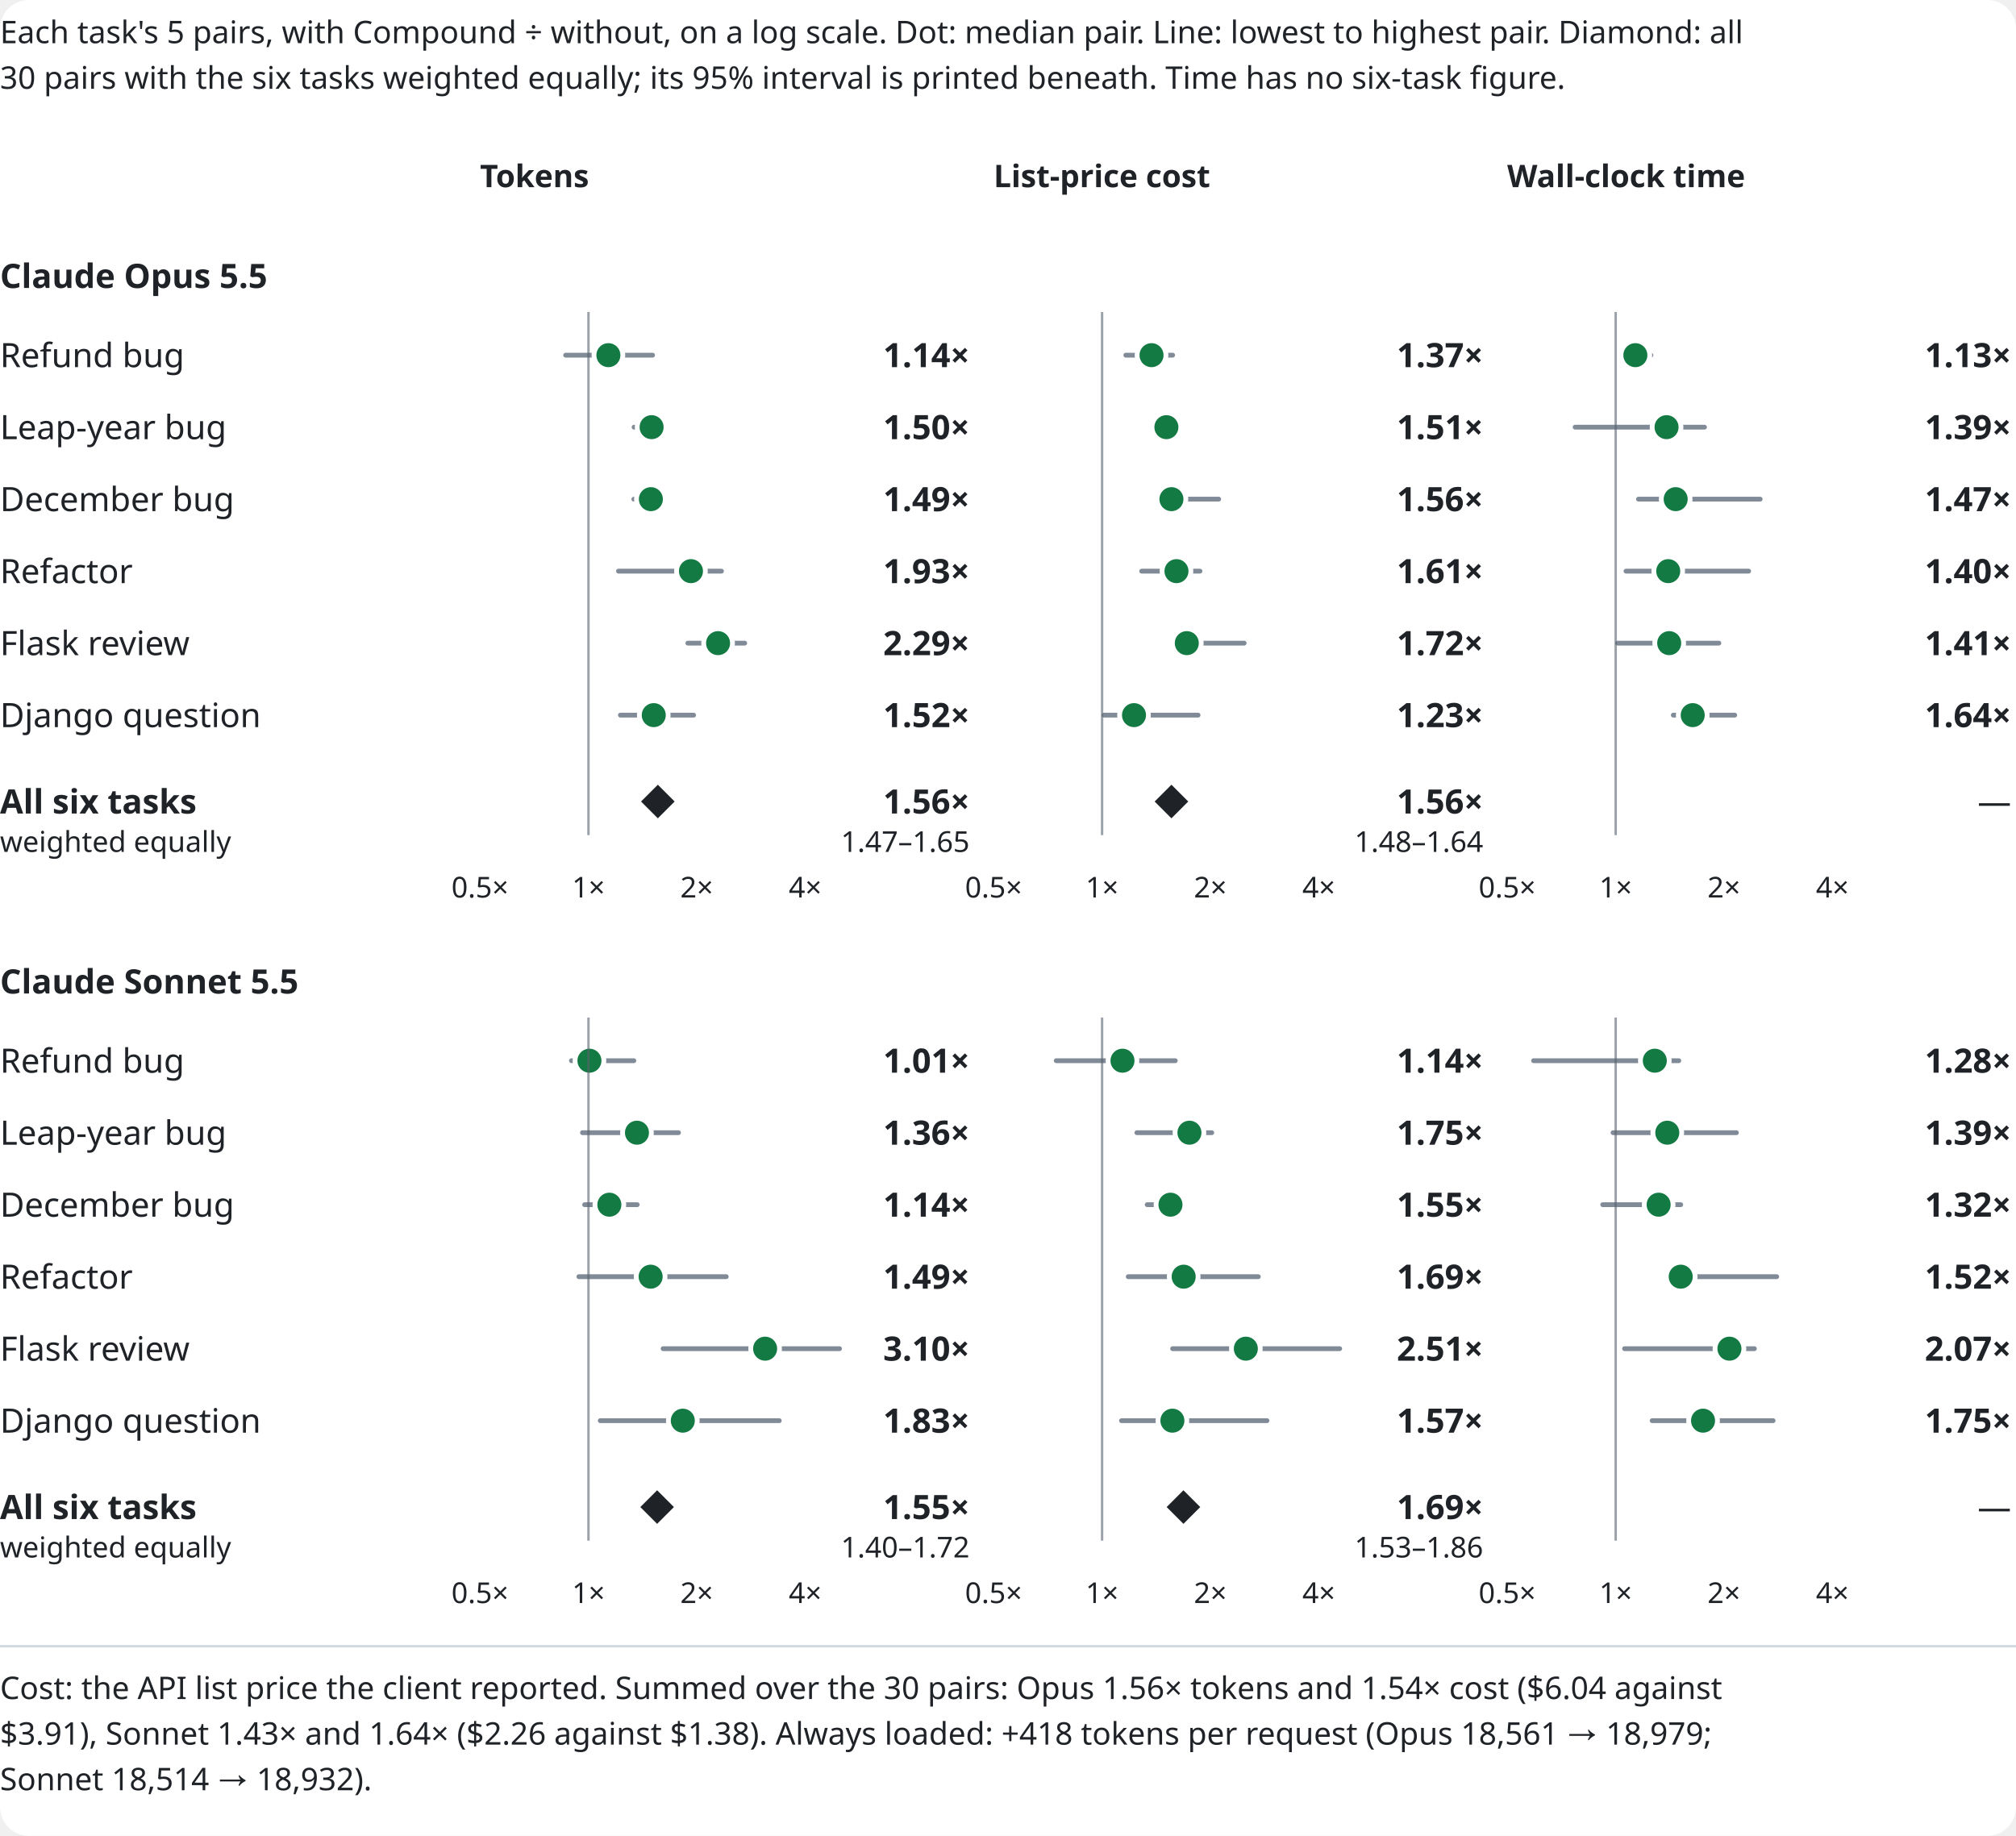
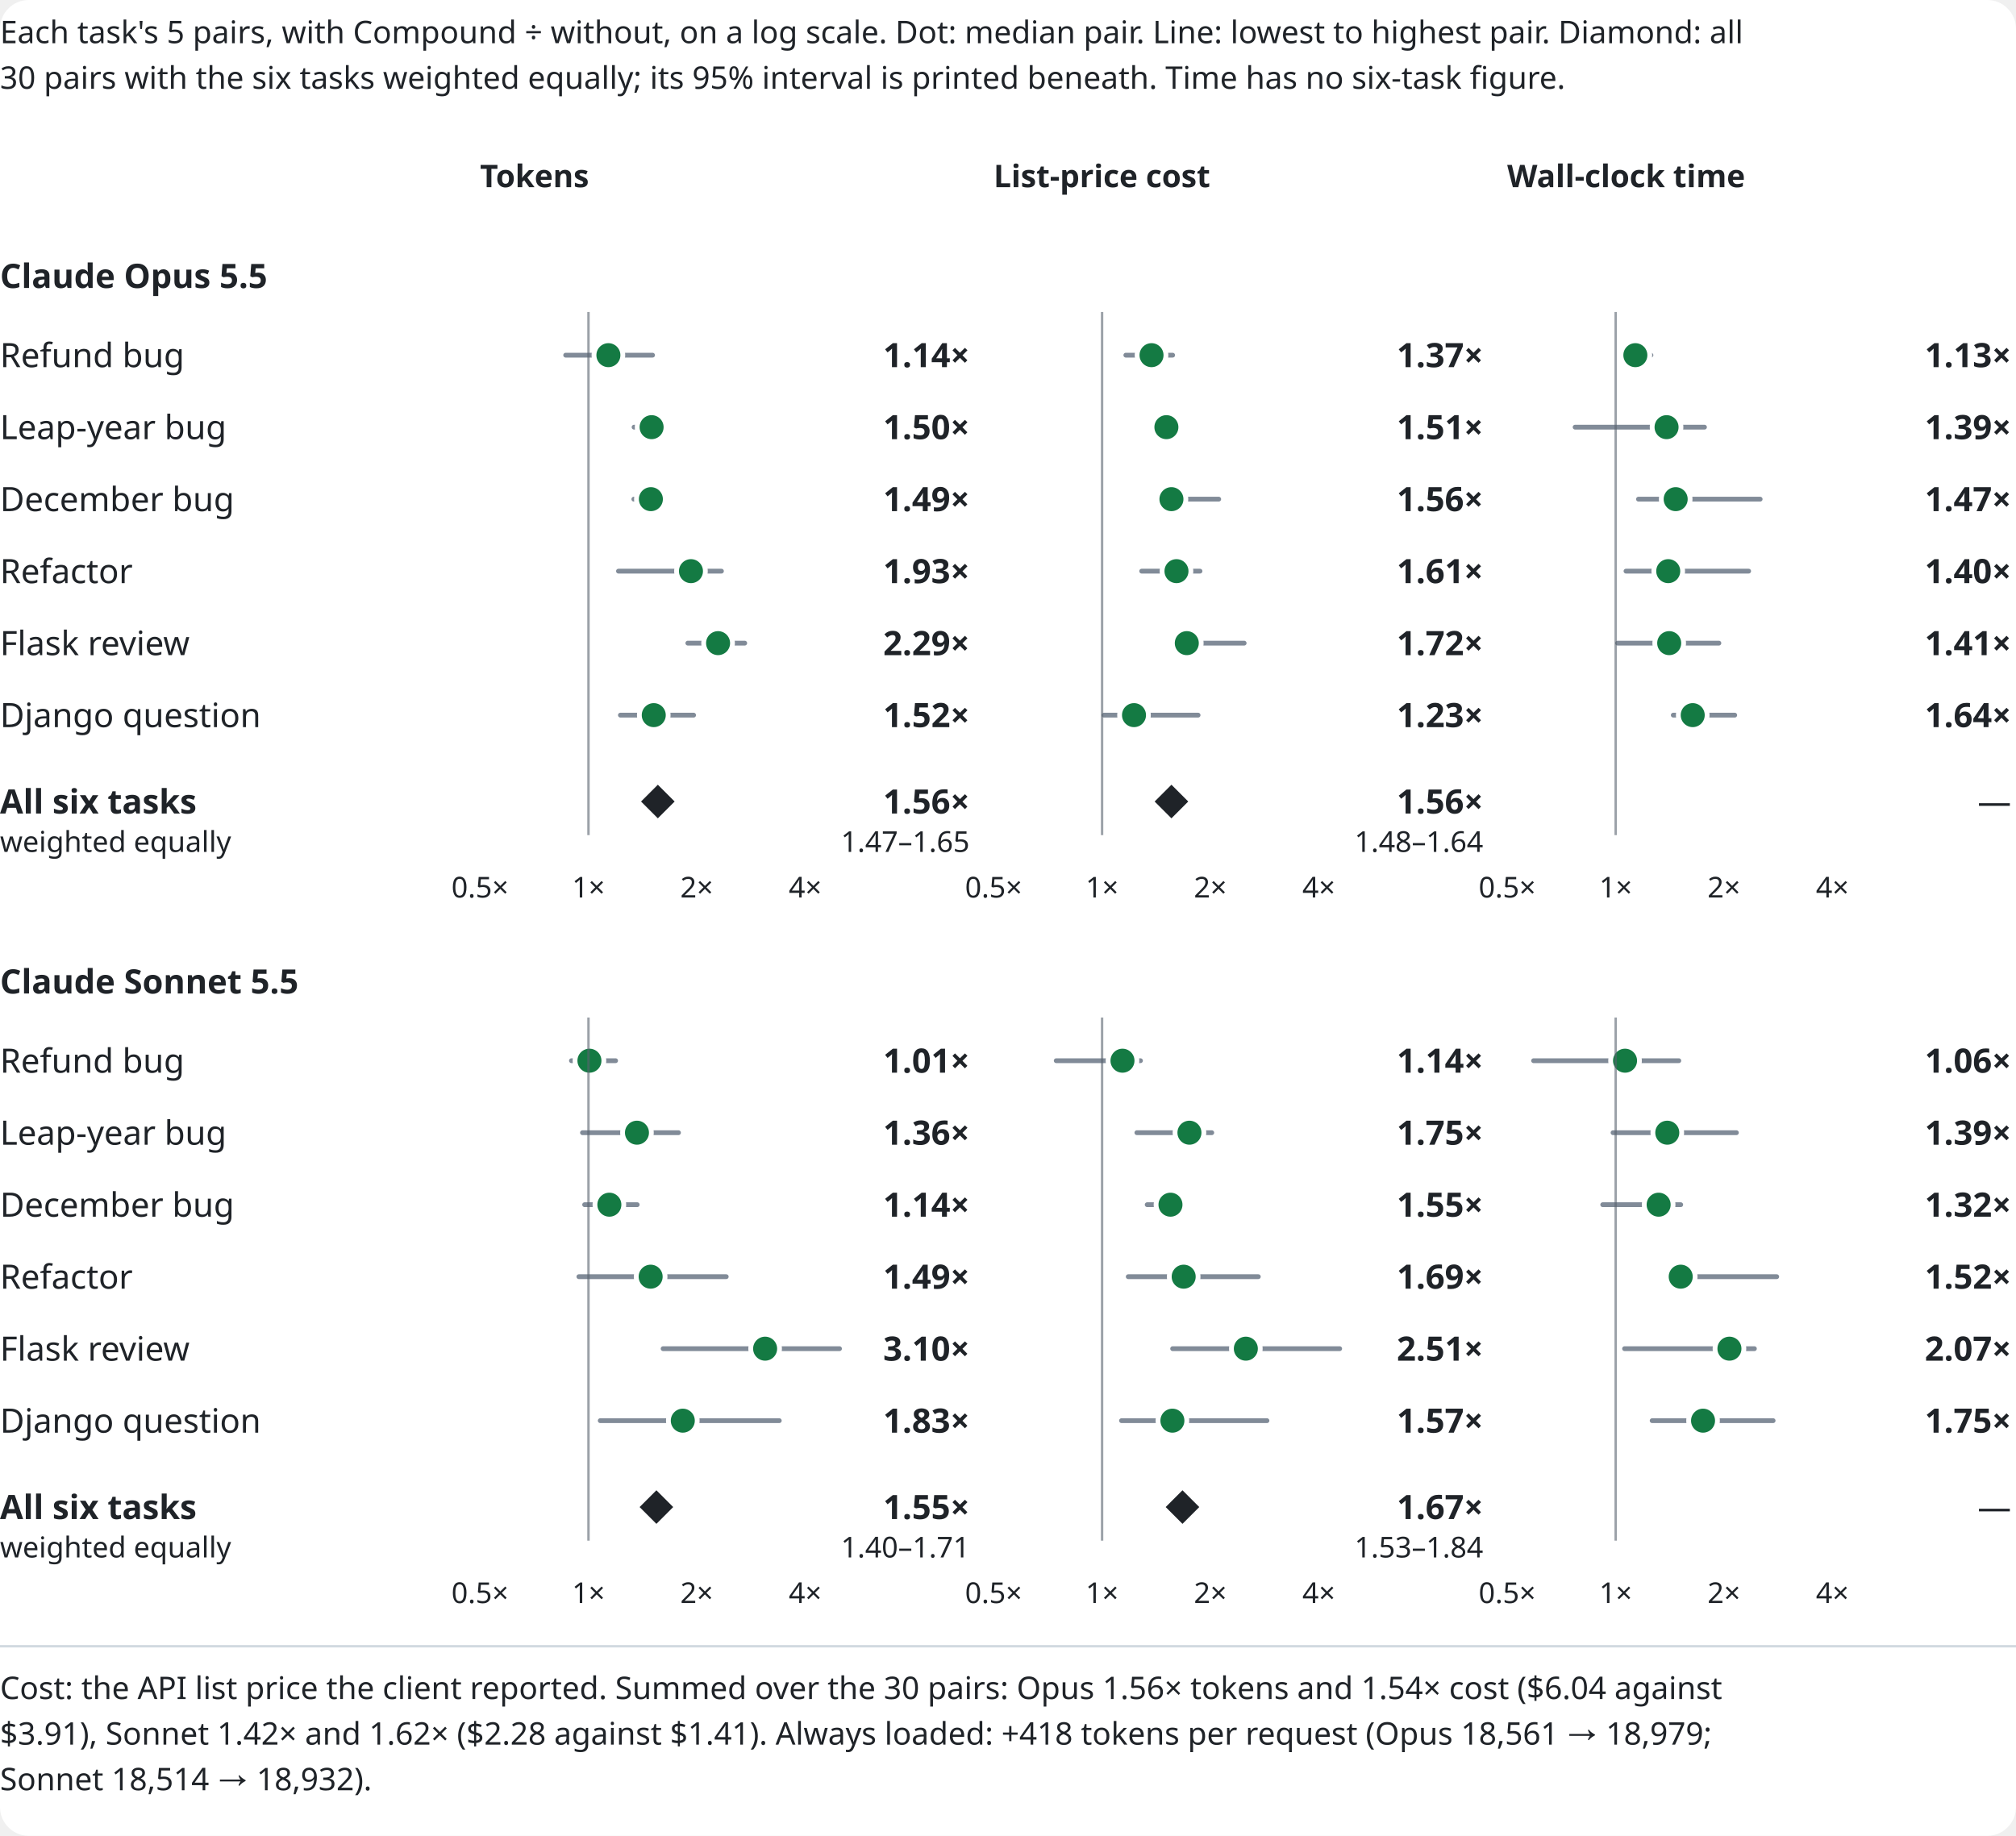
<svg xmlns="http://www.w3.org/2000/svg" width="840" height="765" viewBox="0 0 840 765" role="img" aria-labelledby="title desc">
  <style>text{font-family:-apple-system,BlinkMacSystemFont,'Segoe UI','Noto Sans',Helvetica,Arial,sans-serif;fill:#1f2328;font-variant-numeric:tabular-nums}.mono{font-family:ui-monospace,SFMono-Regular,'SF Mono',Menlo,Consolas,'Liberation Mono',monospace}</style>
  <rect width="840" height="765" rx="12" fill="#ffffff" />
  <text x="0.0" y="18.0" font-size="13" fill="#59636e">Each task's 5 pairs, with Compound ÷ without, on a log scale. Dot: median pair. Line: lowest to highest pair. Diamond: all</text>
  <text x="0.0" y="37.0" font-size="13" fill="#59636e">30 pairs with the six tasks weighted equally; its 95% interval is printed beneath. Time has no six-task figure.</text>
  <text x="200.0" y="78.0" font-size="13" font-weight="600">Tokens</text>
  <text x="414.0" y="78.0" font-size="13" font-weight="600">List-price cost</text>
  <text x="628.0" y="78.0" font-size="13" font-weight="600">Wall-clock time</text>
  <text x="0.0" y="120.0" font-size="14" font-weight="600">Claude Opus 5.5</text>
  <text x="0.0" y="153.0" font-size="14">Refund bug</text>
  <line x1="235.7" y1="148.0" x2="271.9" y2="148.0" stroke="#818b98" stroke-width="2" stroke-linecap="round" />
  <circle cx="253.5" cy="148.0" r="6" fill="#147a43" stroke="#ffffff" stroke-width="2" />
  <text x="404.0" y="153.0" font-size="14" font-weight="600" text-anchor="end">1.14×</text>
  <line x1="469.1" y1="148.0" x2="488.6" y2="148.0" stroke="#818b98" stroke-width="2" stroke-linecap="round" />
  <circle cx="479.8" cy="148.0" r="6" fill="#147a43" stroke="#ffffff" stroke-width="2" />
  <text x="618.0" y="153.0" font-size="14" font-weight="600" text-anchor="end">1.37×</text>
  <line x1="676.6" y1="148.0" x2="687.9" y2="148.0" stroke="#818b98" stroke-width="2" stroke-linecap="round" />
  <circle cx="681.4" cy="148.0" r="6" fill="#147a43" stroke="#ffffff" stroke-width="2" />
  <text x="838.0" y="153.0" font-size="14" font-weight="600" text-anchor="end">1.13×</text>
  <text x="0.0" y="183.0" font-size="14">Leap-year bug</text>
  <line x1="264.2" y1="178.0" x2="273.8" y2="178.0" stroke="#818b98" stroke-width="2" stroke-linecap="round" />
  <circle cx="271.5" cy="178.0" r="6" fill="#147a43" stroke="#ffffff" stroke-width="2" />
  <text x="404.0" y="183.0" font-size="14" font-weight="600" text-anchor="end">1.50×</text>
  <line x1="481.3" y1="178.0" x2="491.0" y2="178.0" stroke="#818b98" stroke-width="2" stroke-linecap="round" />
  <circle cx="486.0" cy="178.0" r="6" fill="#147a43" stroke="#ffffff" stroke-width="2" />
  <text x="618.0" y="183.0" font-size="14" font-weight="600" text-anchor="end">1.51×</text>
  <line x1="656.3" y1="178.0" x2="710.2" y2="178.0" stroke="#818b98" stroke-width="2" stroke-linecap="round" />
  <circle cx="694.4" cy="178.0" r="6" fill="#147a43" stroke="#ffffff" stroke-width="2" />
  <text x="838.0" y="183.0" font-size="14" font-weight="600" text-anchor="end">1.39×</text>
  <text x="0.0" y="213.0" font-size="14">December bug</text>
  <line x1="264.1" y1="208.0" x2="274.5" y2="208.0" stroke="#818b98" stroke-width="2" stroke-linecap="round" />
  <circle cx="271.2" cy="208.0" r="6" fill="#147a43" stroke="#ffffff" stroke-width="2" />
  <text x="404.0" y="213.0" font-size="14" font-weight="600" text-anchor="end">1.49×</text>
  <line x1="485.3" y1="208.0" x2="507.8" y2="208.0" stroke="#818b98" stroke-width="2" stroke-linecap="round" />
  <circle cx="488.1" cy="208.0" r="6" fill="#147a43" stroke="#ffffff" stroke-width="2" />
  <text x="618.0" y="213.0" font-size="14" font-weight="600" text-anchor="end">1.56×</text>
  <line x1="682.7" y1="208.0" x2="733.4" y2="208.0" stroke="#818b98" stroke-width="2" stroke-linecap="round" />
  <circle cx="698.2" cy="208.0" r="6" fill="#147a43" stroke="#ffffff" stroke-width="2" />
  <text x="838.0" y="213.0" font-size="14" font-weight="600" text-anchor="end">1.47×</text>
  <text x="0.0" y="243.0" font-size="14">Refactor</text>
  <line x1="257.7" y1="238.0" x2="300.6" y2="238.0" stroke="#818b98" stroke-width="2" stroke-linecap="round" />
  <circle cx="287.9" cy="238.0" r="6" fill="#147a43" stroke="#ffffff" stroke-width="2" />
  <text x="404.0" y="243.0" font-size="14" font-weight="600" text-anchor="end">1.93×</text>
  <line x1="475.7" y1="238.0" x2="500.0" y2="238.0" stroke="#818b98" stroke-width="2" stroke-linecap="round" />
  <circle cx="490.2" cy="238.0" r="6" fill="#147a43" stroke="#ffffff" stroke-width="2" />
  <text x="618.0" y="243.0" font-size="14" font-weight="600" text-anchor="end">1.61×</text>
  <line x1="677.5" y1="238.0" x2="728.6" y2="238.0" stroke="#818b98" stroke-width="2" stroke-linecap="round" />
  <circle cx="695.1" cy="238.0" r="6" fill="#147a43" stroke="#ffffff" stroke-width="2" />
  <text x="838.0" y="243.0" font-size="14" font-weight="600" text-anchor="end">1.40×</text>
  <text x="0.0" y="273.0" font-size="14">Flask review</text>
  <line x1="286.6" y1="268.0" x2="310.3" y2="268.0" stroke="#818b98" stroke-width="2" stroke-linecap="round" />
  <circle cx="299.2" cy="268.0" r="6" fill="#147a43" stroke="#ffffff" stroke-width="2" />
  <text x="404.0" y="273.0" font-size="14" font-weight="600" text-anchor="end">2.29×</text>
  <line x1="493.6" y1="268.0" x2="518.4" y2="268.0" stroke="#818b98" stroke-width="2" stroke-linecap="round" />
  <circle cx="494.5" cy="268.0" r="6" fill="#147a43" stroke="#ffffff" stroke-width="2" />
  <text x="618.0" y="273.0" font-size="14" font-weight="600" text-anchor="end">1.72×</text>
  <line x1="674.0" y1="268.0" x2="716.2" y2="268.0" stroke="#818b98" stroke-width="2" stroke-linecap="round" />
  <circle cx="695.5" cy="268.0" r="6" fill="#147a43" stroke="#ffffff" stroke-width="2" />
  <text x="838.0" y="273.0" font-size="14" font-weight="600" text-anchor="end">1.41×</text>
  <text x="0.0" y="303.0" font-size="14">Django question</text>
  <line x1="258.5" y1="298.0" x2="289.0" y2="298.0" stroke="#818b98" stroke-width="2" stroke-linecap="round" />
  <circle cx="272.4" cy="298.0" r="6" fill="#147a43" stroke="#ffffff" stroke-width="2" />
  <text x="404.0" y="303.0" font-size="14" font-weight="600" text-anchor="end">1.52×</text>
  <line x1="460.0" y1="298.0" x2="499.2" y2="298.0" stroke="#818b98" stroke-width="2" stroke-linecap="round" />
  <circle cx="472.5" cy="298.0" r="6" fill="#147a43" stroke="#ffffff" stroke-width="2" />
  <text x="618.0" y="303.0" font-size="14" font-weight="600" text-anchor="end">1.23×</text>
  <line x1="697.2" y1="298.0" x2="722.8" y2="298.0" stroke="#818b98" stroke-width="2" stroke-linecap="round" />
  <circle cx="705.3" cy="298.0" r="6" fill="#147a43" stroke="#ffffff" stroke-width="2" />
  <text x="838.0" y="303.0" font-size="14" font-weight="600" text-anchor="end">1.64×</text>
  <text x="0.0" y="339.0" font-size="14" font-weight="600">All six tasks</text>
  <text x="0.0" y="355.0" font-size="12" fill="#59636e">weighted equally</text>
  <path d="M274.1,327.0 L281.1,334.0 L274.1,341.0 L267.1,334.0 Z" fill="#1f2328" />
  <text x="404.0" y="339.0" font-size="14" font-weight="600" text-anchor="end">1.56×</text>
  <text x="404.0" y="355.0" font-size="12" text-anchor="end" fill="#59636e">1.47–1.65</text>
  <path d="M488.1,327.0 L495.1,334.0 L488.1,341.0 L481.1,334.0 Z" fill="#1f2328" />
  <text x="618.0" y="339.0" font-size="14" font-weight="600" text-anchor="end">1.56×</text>
  <text x="618.0" y="355.0" font-size="12" text-anchor="end" fill="#59636e">1.48–1.64</text>
  <text x="838.0" y="339.0" font-size="14" text-anchor="end" fill="#59636e">—</text>
  <line x1="245.2" y1="130.0" x2="245.2" y2="348.0" stroke="#59636e" stroke-width="1" stroke-opacity="0.6" />
  <text x="200.0" y="374.0" font-size="12" text-anchor="middle" fill="#59636e">0.5×</text>
  <text x="245.2" y="374.0" font-size="12" text-anchor="middle" fill="#59636e">1×</text>
  <text x="290.3" y="374.0" font-size="12" text-anchor="middle" fill="#59636e">2×</text>
  <text x="335.5" y="374.0" font-size="12" text-anchor="middle" fill="#59636e">4×</text>
  <line x1="459.2" y1="130.0" x2="459.2" y2="348.0" stroke="#59636e" stroke-width="1" stroke-opacity="0.6" />
  <text x="414.0" y="374.0" font-size="12" text-anchor="middle" fill="#59636e">0.5×</text>
  <text x="459.2" y="374.0" font-size="12" text-anchor="middle" fill="#59636e">1×</text>
  <text x="504.3" y="374.0" font-size="12" text-anchor="middle" fill="#59636e">2×</text>
  <text x="549.5" y="374.0" font-size="12" text-anchor="middle" fill="#59636e">4×</text>
  <line x1="673.2" y1="130.0" x2="673.2" y2="348.0" stroke="#59636e" stroke-width="1" stroke-opacity="0.6" />
  <text x="628.0" y="374.0" font-size="12" text-anchor="middle" fill="#59636e">0.5×</text>
  <text x="673.2" y="374.0" font-size="12" text-anchor="middle" fill="#59636e">1×</text>
  <text x="718.3" y="374.0" font-size="12" text-anchor="middle" fill="#59636e">2×</text>
  <text x="763.5" y="374.0" font-size="12" text-anchor="middle" fill="#59636e">4×</text>
  <text x="0.0" y="414.0" font-size="14" font-weight="600">Claude Sonnet 5.5</text>
  <text x="0.0" y="447.0" font-size="14">Refund bug</text>
-   <line x1="238.1" y1="442.0" x2="264.1" y2="442.0" stroke="#818b98" stroke-width="2" stroke-linecap="round" />
+   <line x1="238.1" y1="442.0" x2="256.5" y2="442.0" stroke="#818b98" stroke-width="2" stroke-linecap="round" />
  <circle cx="245.6" cy="442.0" r="6" fill="#147a43" stroke="#ffffff" stroke-width="2" />
  <text x="404.0" y="447.0" font-size="14" font-weight="600" text-anchor="end">1.01×</text>
-   <line x1="440.1" y1="442.0" x2="489.7" y2="442.0" stroke="#818b98" stroke-width="2" stroke-linecap="round" />
+   <line x1="440.1" y1="442.0" x2="475.2" y2="442.0" stroke="#818b98" stroke-width="2" stroke-linecap="round" />
  <circle cx="467.7" cy="442.0" r="6" fill="#147a43" stroke="#ffffff" stroke-width="2" />
  <text x="618.0" y="447.0" font-size="14" font-weight="600" text-anchor="end">1.14×</text>
  <line x1="639.0" y1="442.0" x2="699.5" y2="442.0" stroke="#818b98" stroke-width="2" stroke-linecap="round" />
-   <circle cx="689.5" cy="442.0" r="6" fill="#147a43" stroke="#ffffff" stroke-width="2" />
-   <text x="838.0" y="447.0" font-size="14" font-weight="600" text-anchor="end">1.28×</text>
+   <circle cx="677.1" cy="442.0" r="6" fill="#147a43" stroke="#ffffff" stroke-width="2" />
+   <text x="838.0" y="447.0" font-size="14" font-weight="600" text-anchor="end">1.06×</text>
  <text x="0.0" y="477.0" font-size="14">Leap-year bug</text>
  <line x1="242.7" y1="472.0" x2="282.7" y2="472.0" stroke="#818b98" stroke-width="2" stroke-linecap="round" />
  <circle cx="265.4" cy="472.0" r="6" fill="#147a43" stroke="#ffffff" stroke-width="2" />
  <text x="404.0" y="477.0" font-size="14" font-weight="600" text-anchor="end">1.36×</text>
  <line x1="473.7" y1="472.0" x2="504.9" y2="472.0" stroke="#818b98" stroke-width="2" stroke-linecap="round" />
  <circle cx="495.6" cy="472.0" r="6" fill="#147a43" stroke="#ffffff" stroke-width="2" />
  <text x="618.0" y="477.0" font-size="14" font-weight="600" text-anchor="end">1.75×</text>
  <line x1="672.1" y1="472.0" x2="723.5" y2="472.0" stroke="#818b98" stroke-width="2" stroke-linecap="round" />
  <circle cx="694.7" cy="472.0" r="6" fill="#147a43" stroke="#ffffff" stroke-width="2" />
  <text x="838.0" y="477.0" font-size="14" font-weight="600" text-anchor="end">1.39×</text>
  <text x="0.0" y="507.0" font-size="14">December bug</text>
  <line x1="243.6" y1="502.0" x2="265.5" y2="502.0" stroke="#818b98" stroke-width="2" stroke-linecap="round" />
  <circle cx="253.9" cy="502.0" r="6" fill="#147a43" stroke="#ffffff" stroke-width="2" />
  <text x="404.0" y="507.0" font-size="14" font-weight="600" text-anchor="end">1.14×</text>
  <line x1="478.0" y1="502.0" x2="493.4" y2="502.0" stroke="#818b98" stroke-width="2" stroke-linecap="round" />
  <circle cx="487.7" cy="502.0" r="6" fill="#147a43" stroke="#ffffff" stroke-width="2" />
  <text x="618.0" y="507.0" font-size="14" font-weight="600" text-anchor="end">1.55×</text>
  <line x1="667.8" y1="502.0" x2="700.3" y2="502.0" stroke="#818b98" stroke-width="2" stroke-linecap="round" />
  <circle cx="691.1" cy="502.0" r="6" fill="#147a43" stroke="#ffffff" stroke-width="2" />
  <text x="838.0" y="507.0" font-size="14" font-weight="600" text-anchor="end">1.32×</text>
  <text x="0.0" y="537.0" font-size="14">Refactor</text>
  <line x1="241.2" y1="532.0" x2="302.6" y2="532.0" stroke="#818b98" stroke-width="2" stroke-linecap="round" />
  <circle cx="271.1" cy="532.0" r="6" fill="#147a43" stroke="#ffffff" stroke-width="2" />
  <text x="404.0" y="537.0" font-size="14" font-weight="600" text-anchor="end">1.49×</text>
  <line x1="470.1" y1="532.0" x2="524.3" y2="532.0" stroke="#818b98" stroke-width="2" stroke-linecap="round" />
  <circle cx="493.2" cy="532.0" r="6" fill="#147a43" stroke="#ffffff" stroke-width="2" />
  <text x="618.0" y="537.0" font-size="14" font-weight="600" text-anchor="end">1.69×</text>
  <line x1="695.2" y1="532.0" x2="740.3" y2="532.0" stroke="#818b98" stroke-width="2" stroke-linecap="round" />
  <circle cx="700.3" cy="532.0" r="6" fill="#147a43" stroke="#ffffff" stroke-width="2" />
  <text x="838.0" y="537.0" font-size="14" font-weight="600" text-anchor="end">1.52×</text>
  <text x="0.0" y="567.0" font-size="14">Flask review</text>
  <line x1="276.3" y1="562.0" x2="349.8" y2="562.0" stroke="#818b98" stroke-width="2" stroke-linecap="round" />
  <circle cx="318.8" cy="562.0" r="6" fill="#147a43" stroke="#ffffff" stroke-width="2" />
  <text x="404.0" y="567.0" font-size="14" font-weight="600" text-anchor="end">3.10×</text>
  <line x1="488.6" y1="562.0" x2="558.2" y2="562.0" stroke="#818b98" stroke-width="2" stroke-linecap="round" />
  <circle cx="519.1" cy="562.0" r="6" fill="#147a43" stroke="#ffffff" stroke-width="2" />
  <text x="618.0" y="567.0" font-size="14" font-weight="600" text-anchor="end">2.51×</text>
  <line x1="676.9" y1="562.0" x2="731.0" y2="562.0" stroke="#818b98" stroke-width="2" stroke-linecap="round" />
  <circle cx="720.6" cy="562.0" r="6" fill="#147a43" stroke="#ffffff" stroke-width="2" />
  <text x="838.0" y="567.0" font-size="14" font-weight="600" text-anchor="end">2.07×</text>
  <text x="0.0" y="597.0" font-size="14">Django question</text>
  <line x1="250.1" y1="592.0" x2="324.7" y2="592.0" stroke="#818b98" stroke-width="2" stroke-linecap="round" />
  <circle cx="284.5" cy="592.0" r="6" fill="#147a43" stroke="#ffffff" stroke-width="2" />
  <text x="404.0" y="597.0" font-size="14" font-weight="600" text-anchor="end">1.83×</text>
  <line x1="467.3" y1="592.0" x2="527.9" y2="592.0" stroke="#818b98" stroke-width="2" stroke-linecap="round" />
  <circle cx="488.5" cy="592.0" r="6" fill="#147a43" stroke="#ffffff" stroke-width="2" />
  <text x="618.0" y="597.0" font-size="14" font-weight="600" text-anchor="end">1.57×</text>
  <line x1="688.4" y1="592.0" x2="738.8" y2="592.0" stroke="#818b98" stroke-width="2" stroke-linecap="round" />
  <circle cx="709.6" cy="592.0" r="6" fill="#147a43" stroke="#ffffff" stroke-width="2" />
  <text x="838.0" y="597.0" font-size="14" font-weight="600" text-anchor="end">1.75×</text>
  <text x="0.0" y="633.0" font-size="14" font-weight="600">All six tasks</text>
  <text x="0.0" y="649.0" font-size="12" fill="#59636e">weighted equally</text>
-   <path d="M273.8,621.0 L280.8,628.0 L273.8,635.0 L266.8,628.0 Z" fill="#1f2328" />
+   <path d="M273.5,621.0 L280.5,628.0 L273.5,635.0 L266.5,628.0 Z" fill="#1f2328" />
  <text x="404.0" y="633.0" font-size="14" font-weight="600" text-anchor="end">1.55×</text>
-   <text x="404.0" y="649.0" font-size="12" text-anchor="end" fill="#59636e">1.40–1.72</text>
-   <path d="M493.1,621.0 L500.1,628.0 L493.1,635.0 L486.1,628.0 Z" fill="#1f2328" />
-   <text x="618.0" y="633.0" font-size="14" font-weight="600" text-anchor="end">1.69×</text>
-   <text x="618.0" y="649.0" font-size="12" text-anchor="end" fill="#59636e">1.53–1.86</text>
+   <text x="404.0" y="649.0" font-size="12" text-anchor="end" fill="#59636e">1.40–1.71</text>
+   <path d="M492.7,621.0 L499.7,628.0 L492.7,635.0 L485.7,628.0 Z" fill="#1f2328" />
+   <text x="618.0" y="633.0" font-size="14" font-weight="600" text-anchor="end">1.67×</text>
+   <text x="618.0" y="649.0" font-size="12" text-anchor="end" fill="#59636e">1.53–1.84</text>
  <text x="838.0" y="633.0" font-size="14" text-anchor="end" fill="#59636e">—</text>
  <line x1="245.2" y1="424.0" x2="245.2" y2="642.0" stroke="#59636e" stroke-width="1" stroke-opacity="0.6" />
  <text x="200.0" y="668.0" font-size="12" text-anchor="middle" fill="#59636e">0.5×</text>
  <text x="245.2" y="668.0" font-size="12" text-anchor="middle" fill="#59636e">1×</text>
  <text x="290.3" y="668.0" font-size="12" text-anchor="middle" fill="#59636e">2×</text>
  <text x="335.5" y="668.0" font-size="12" text-anchor="middle" fill="#59636e">4×</text>
  <line x1="459.2" y1="424.0" x2="459.2" y2="642.0" stroke="#59636e" stroke-width="1" stroke-opacity="0.6" />
  <text x="414.0" y="668.0" font-size="12" text-anchor="middle" fill="#59636e">0.5×</text>
  <text x="459.2" y="668.0" font-size="12" text-anchor="middle" fill="#59636e">1×</text>
  <text x="504.3" y="668.0" font-size="12" text-anchor="middle" fill="#59636e">2×</text>
  <text x="549.5" y="668.0" font-size="12" text-anchor="middle" fill="#59636e">4×</text>
  <line x1="673.2" y1="424.0" x2="673.2" y2="642.0" stroke="#59636e" stroke-width="1" stroke-opacity="0.6" />
  <text x="628.0" y="668.0" font-size="12" text-anchor="middle" fill="#59636e">0.5×</text>
  <text x="673.2" y="668.0" font-size="12" text-anchor="middle" fill="#59636e">1×</text>
  <text x="718.3" y="668.0" font-size="12" text-anchor="middle" fill="#59636e">2×</text>
  <text x="763.5" y="668.0" font-size="12" text-anchor="middle" fill="#59636e">4×</text>
  <line x1="0.0" y1="686.0" x2="840.0" y2="686.0" stroke="#d1d9e0" stroke-width="1" />
  <text x="0.0" y="708.0" font-size="13" fill="#59636e">Cost: the API list price the client reported. Summed over the 30 pairs: Opus 1.56× tokens and 1.54× cost ($6.04 against</text>
-   <text x="0.0" y="727.0" font-size="13" fill="#59636e">$3.91), Sonnet 1.43× and 1.64× ($2.26 against $1.38). Always loaded: +418 tokens per request (Opus 18,561 → 18,979;</text>
+   <text x="0.0" y="727.0" font-size="13" fill="#59636e">$3.91), Sonnet 1.42× and 1.62× ($2.28 against $1.41). Always loaded: +418 tokens per request (Opus 18,561 → 18,979;</text>
  <text x="0.0" y="746.0" font-size="13" fill="#59636e">Sonnet 18,514 → 18,932).</text>
</svg>
